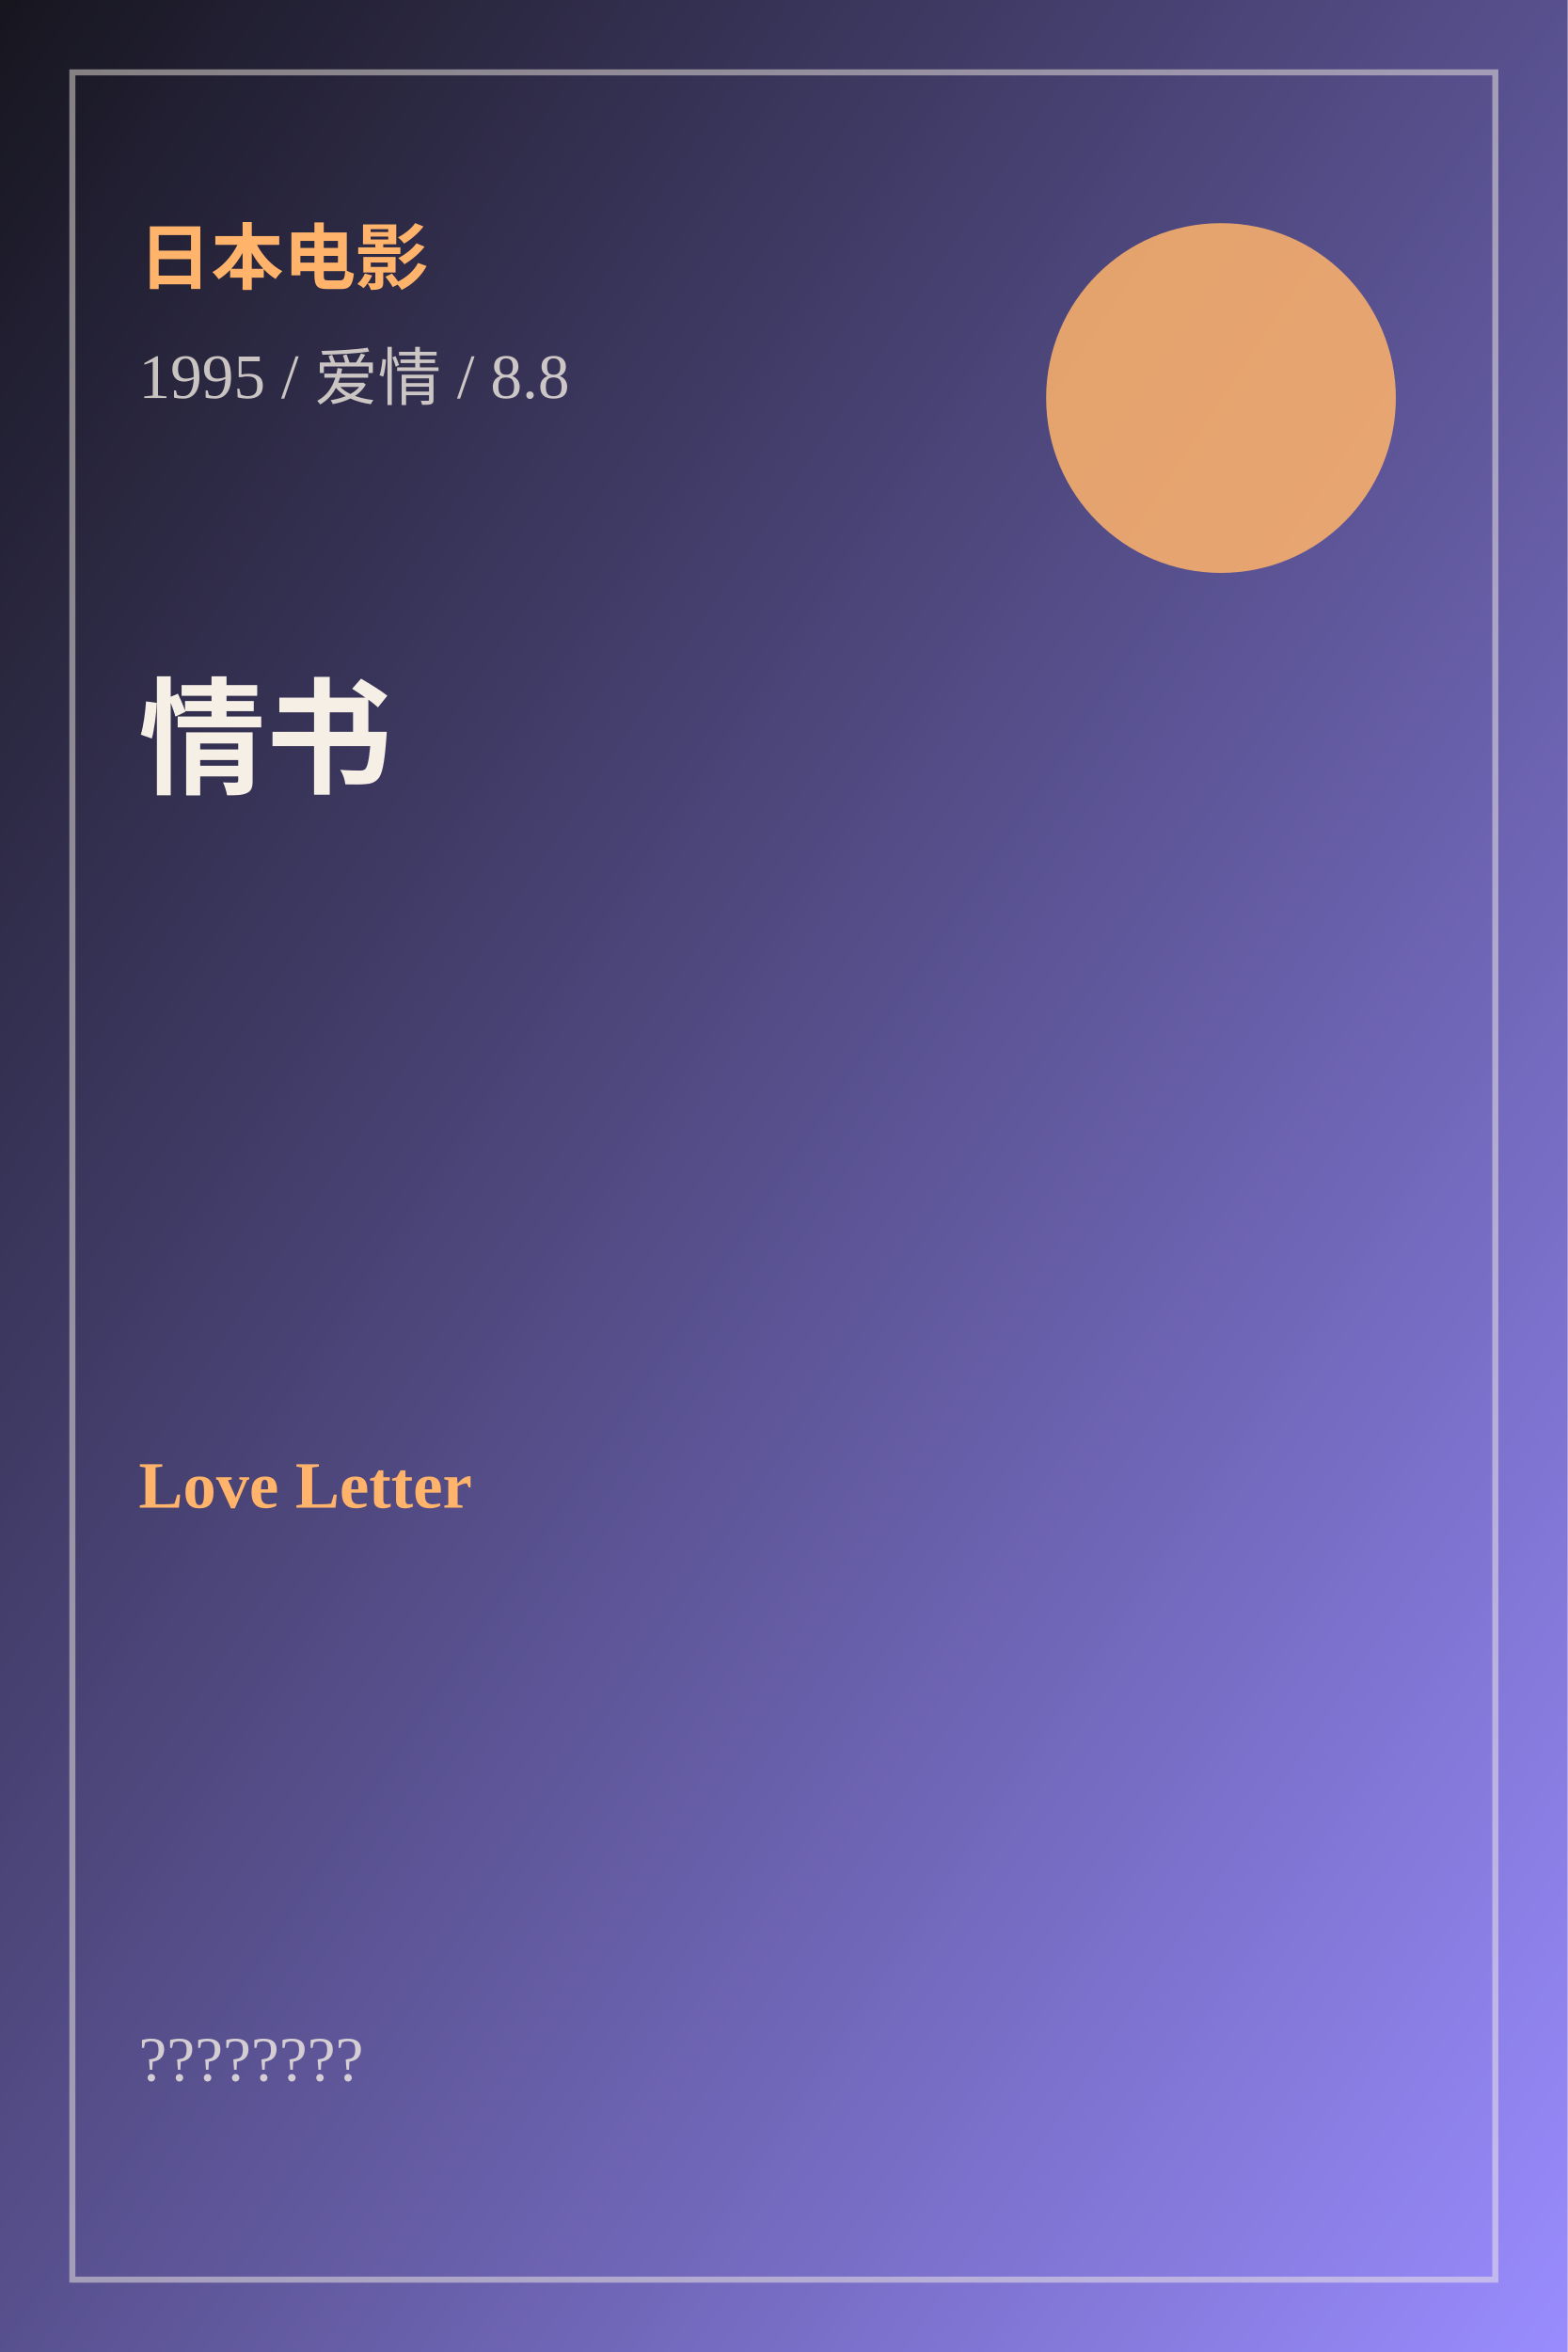
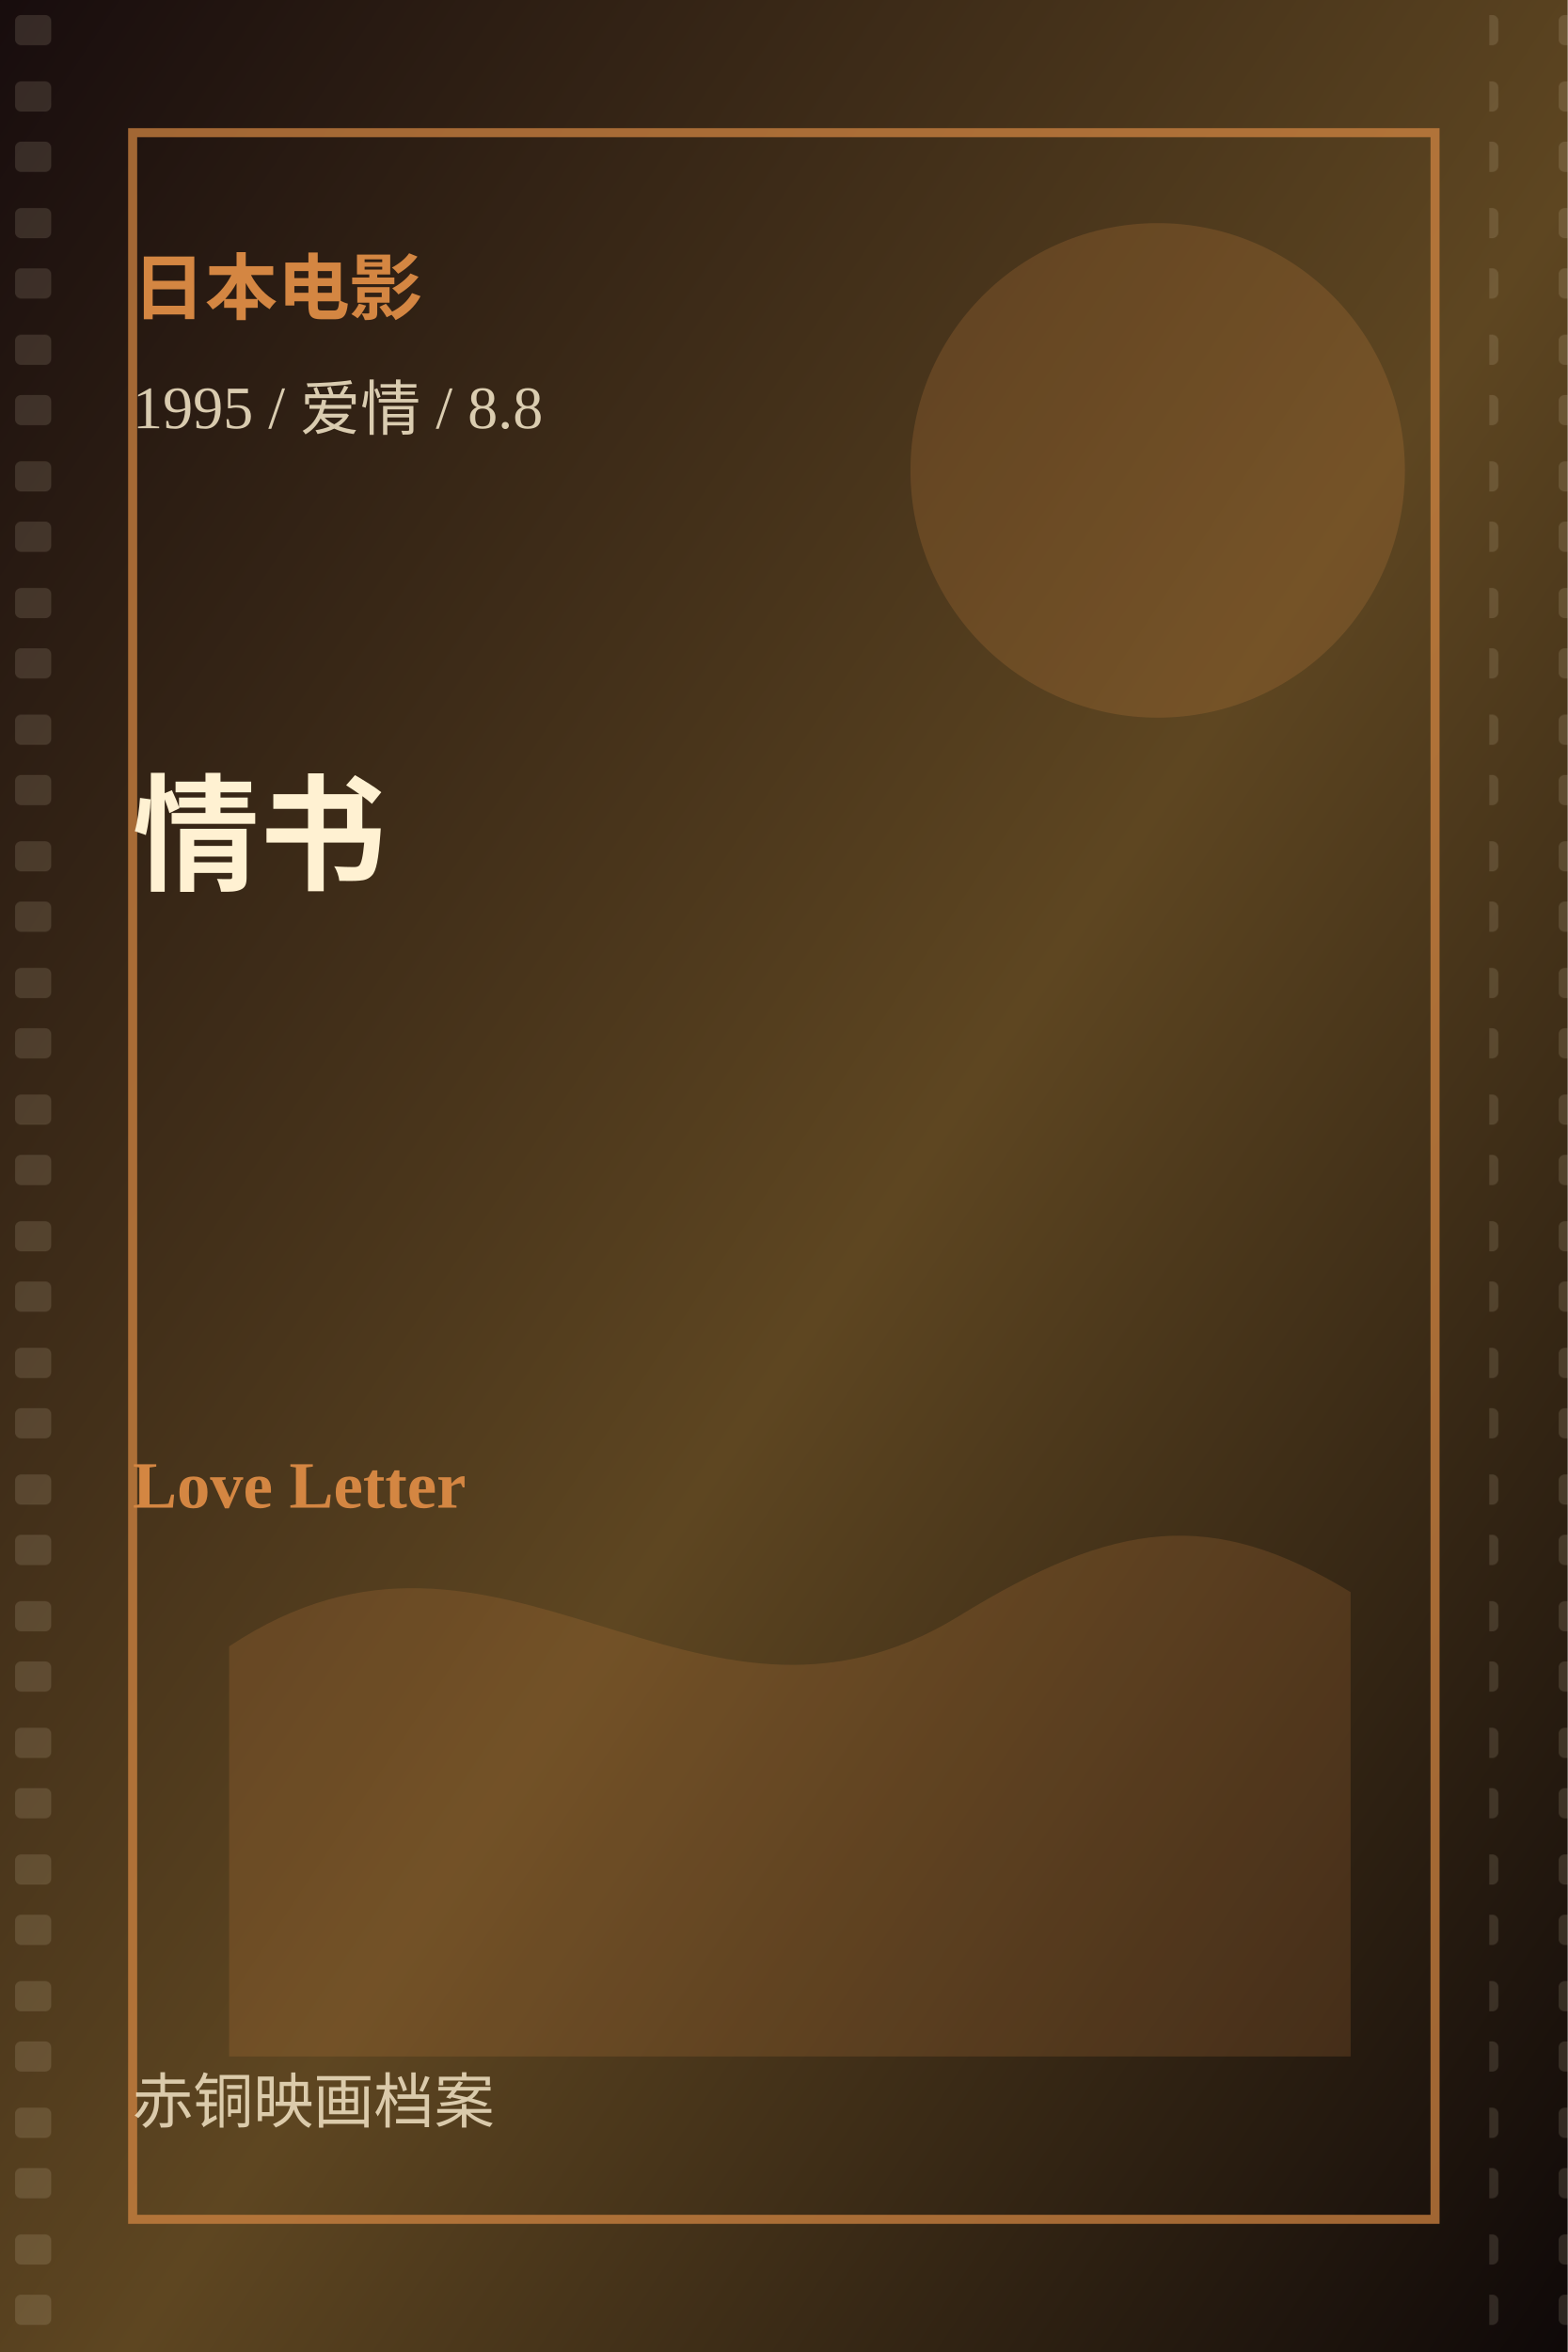
<svg xmlns="http://www.w3.org/2000/svg" width="520" height="780" viewBox="0 0 520 780">
  <defs>
-     <linearGradient id="g" x1="0" y1="0" x2="1" y2="1">
-       <stop offset="0" stop-color="#16151e" />
-       <stop offset="1" stop-color="#9a8cff" />
+     <linearGradient id="bg" x1="0" y1="0" x2="1" y2="1">
+       <stop offset="0" stop-color="#170c0d" />
+       <stop offset=".54" stop-color="hsl(36 48% 25%)" />
+       <stop offset="1" stop-color="#0e0808" />
    </linearGradient>
+     <pattern id="film" width="32" height="42" patternUnits="userSpaceOnUse">
+       <rect width="32" height="42" fill="transparent" />
+       <rect x="5" y="5" width="12" height="10" rx="2" fill="#fff1d2" opacity=".28" />
+       <rect x="5" y="27" width="12" height="10" rx="2" fill="#fff1d2" opacity=".28" />
+     </pattern>
  </defs>
-   <rect width="520" height="780" fill="url(#g)" />
-   <rect x="24" y="24" width="472" height="732" fill="none" stroke="#f6efe5" stroke-opacity=".48" stroke-width="2" />
-   <circle cx="405" cy="132" r="58" fill="#ffb36b" opacity=".85" />
-   <text x="46" y="94" fill="#ffb36b" font-size="24" font-weight="900">日本电影</text>
-   <text x="46" y="132" fill="#f6efe5" font-size="21" opacity=".78">1995 / 爱情 / 8.8</text>
-   <text x="46" y="260" fill="#f6efe5" font-size="42" font-weight="900">情书</text>
-   <text x="46" y="500" fill="#ffb36b" font-size="22" font-weight="800">Love Letter</text>
-   <text x="46" y="690" fill="#f6efe5" font-size="21" opacity=".78">????????</text>
+   <rect width="520" height="780" fill="url(#bg)" />
+   <rect x="0" y="0" width="26" height="780" fill="url(#film)" opacity=".45" />
+   <rect x="494" y="0" width="26" height="780" fill="url(#film)" opacity=".45" />
+   <rect x="44" y="44" width="432" height="692" fill="none" stroke="#d48642" stroke-width="3" opacity=".72" />
+   <circle cx="384" cy="156" r="82" fill="#d48642" opacity=".2" />
+   <path d="M76 546 C166 486 230 590 318 536 C370 504 402 500 448 528 L448 682 L76 682 Z" fill="#d48642" opacity=".18" />
+   <text x="44" y="104" fill="#d48642" font-size="24" font-weight="900">日本电影</text>
+   <text x="44" y="142" fill="#fff1d2" font-size="20" opacity=".82">1995 / 爱情 / 8.8</text>
+   <text x="44" y="292" fill="#fff1d2" font-size="42" font-weight="900">情书</text>
+   <text x="44" y="500" fill="#d48642" font-size="22" font-weight="800">Love Letter</text>
+   <text x="44" y="704" fill="#fff1d2" font-size="20" opacity=".78">赤铜映画档案</text>
</svg>
